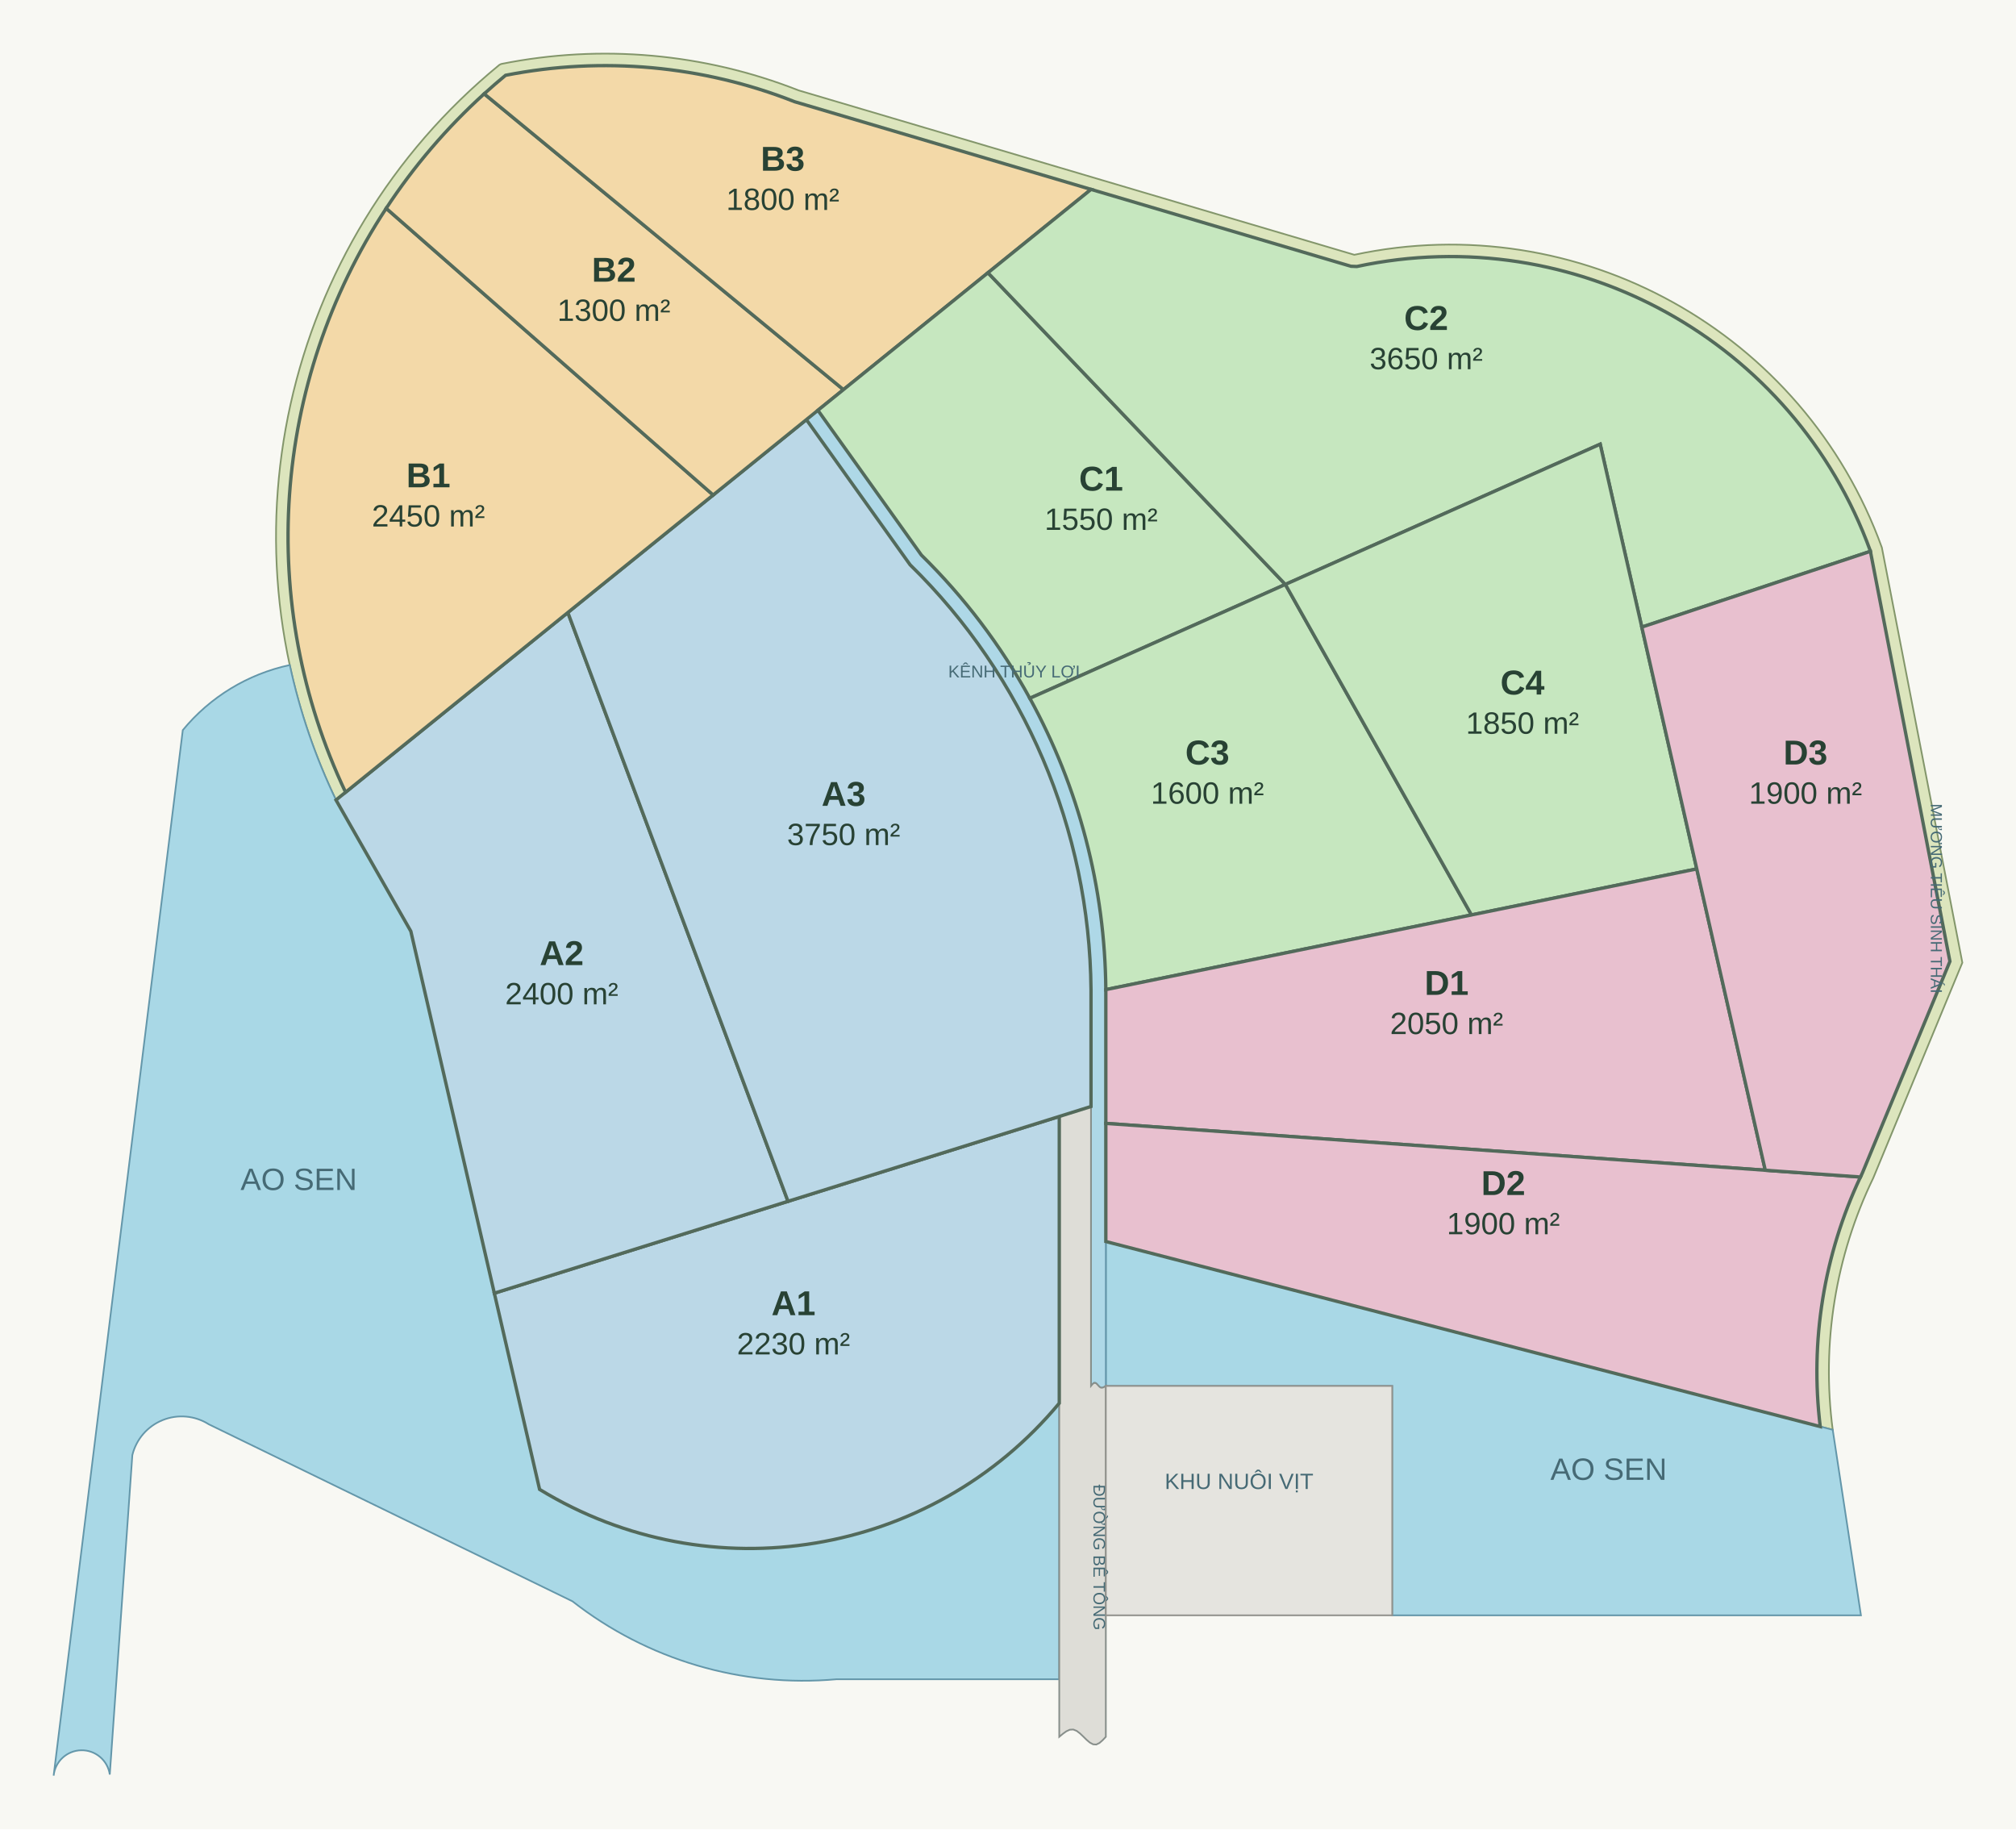
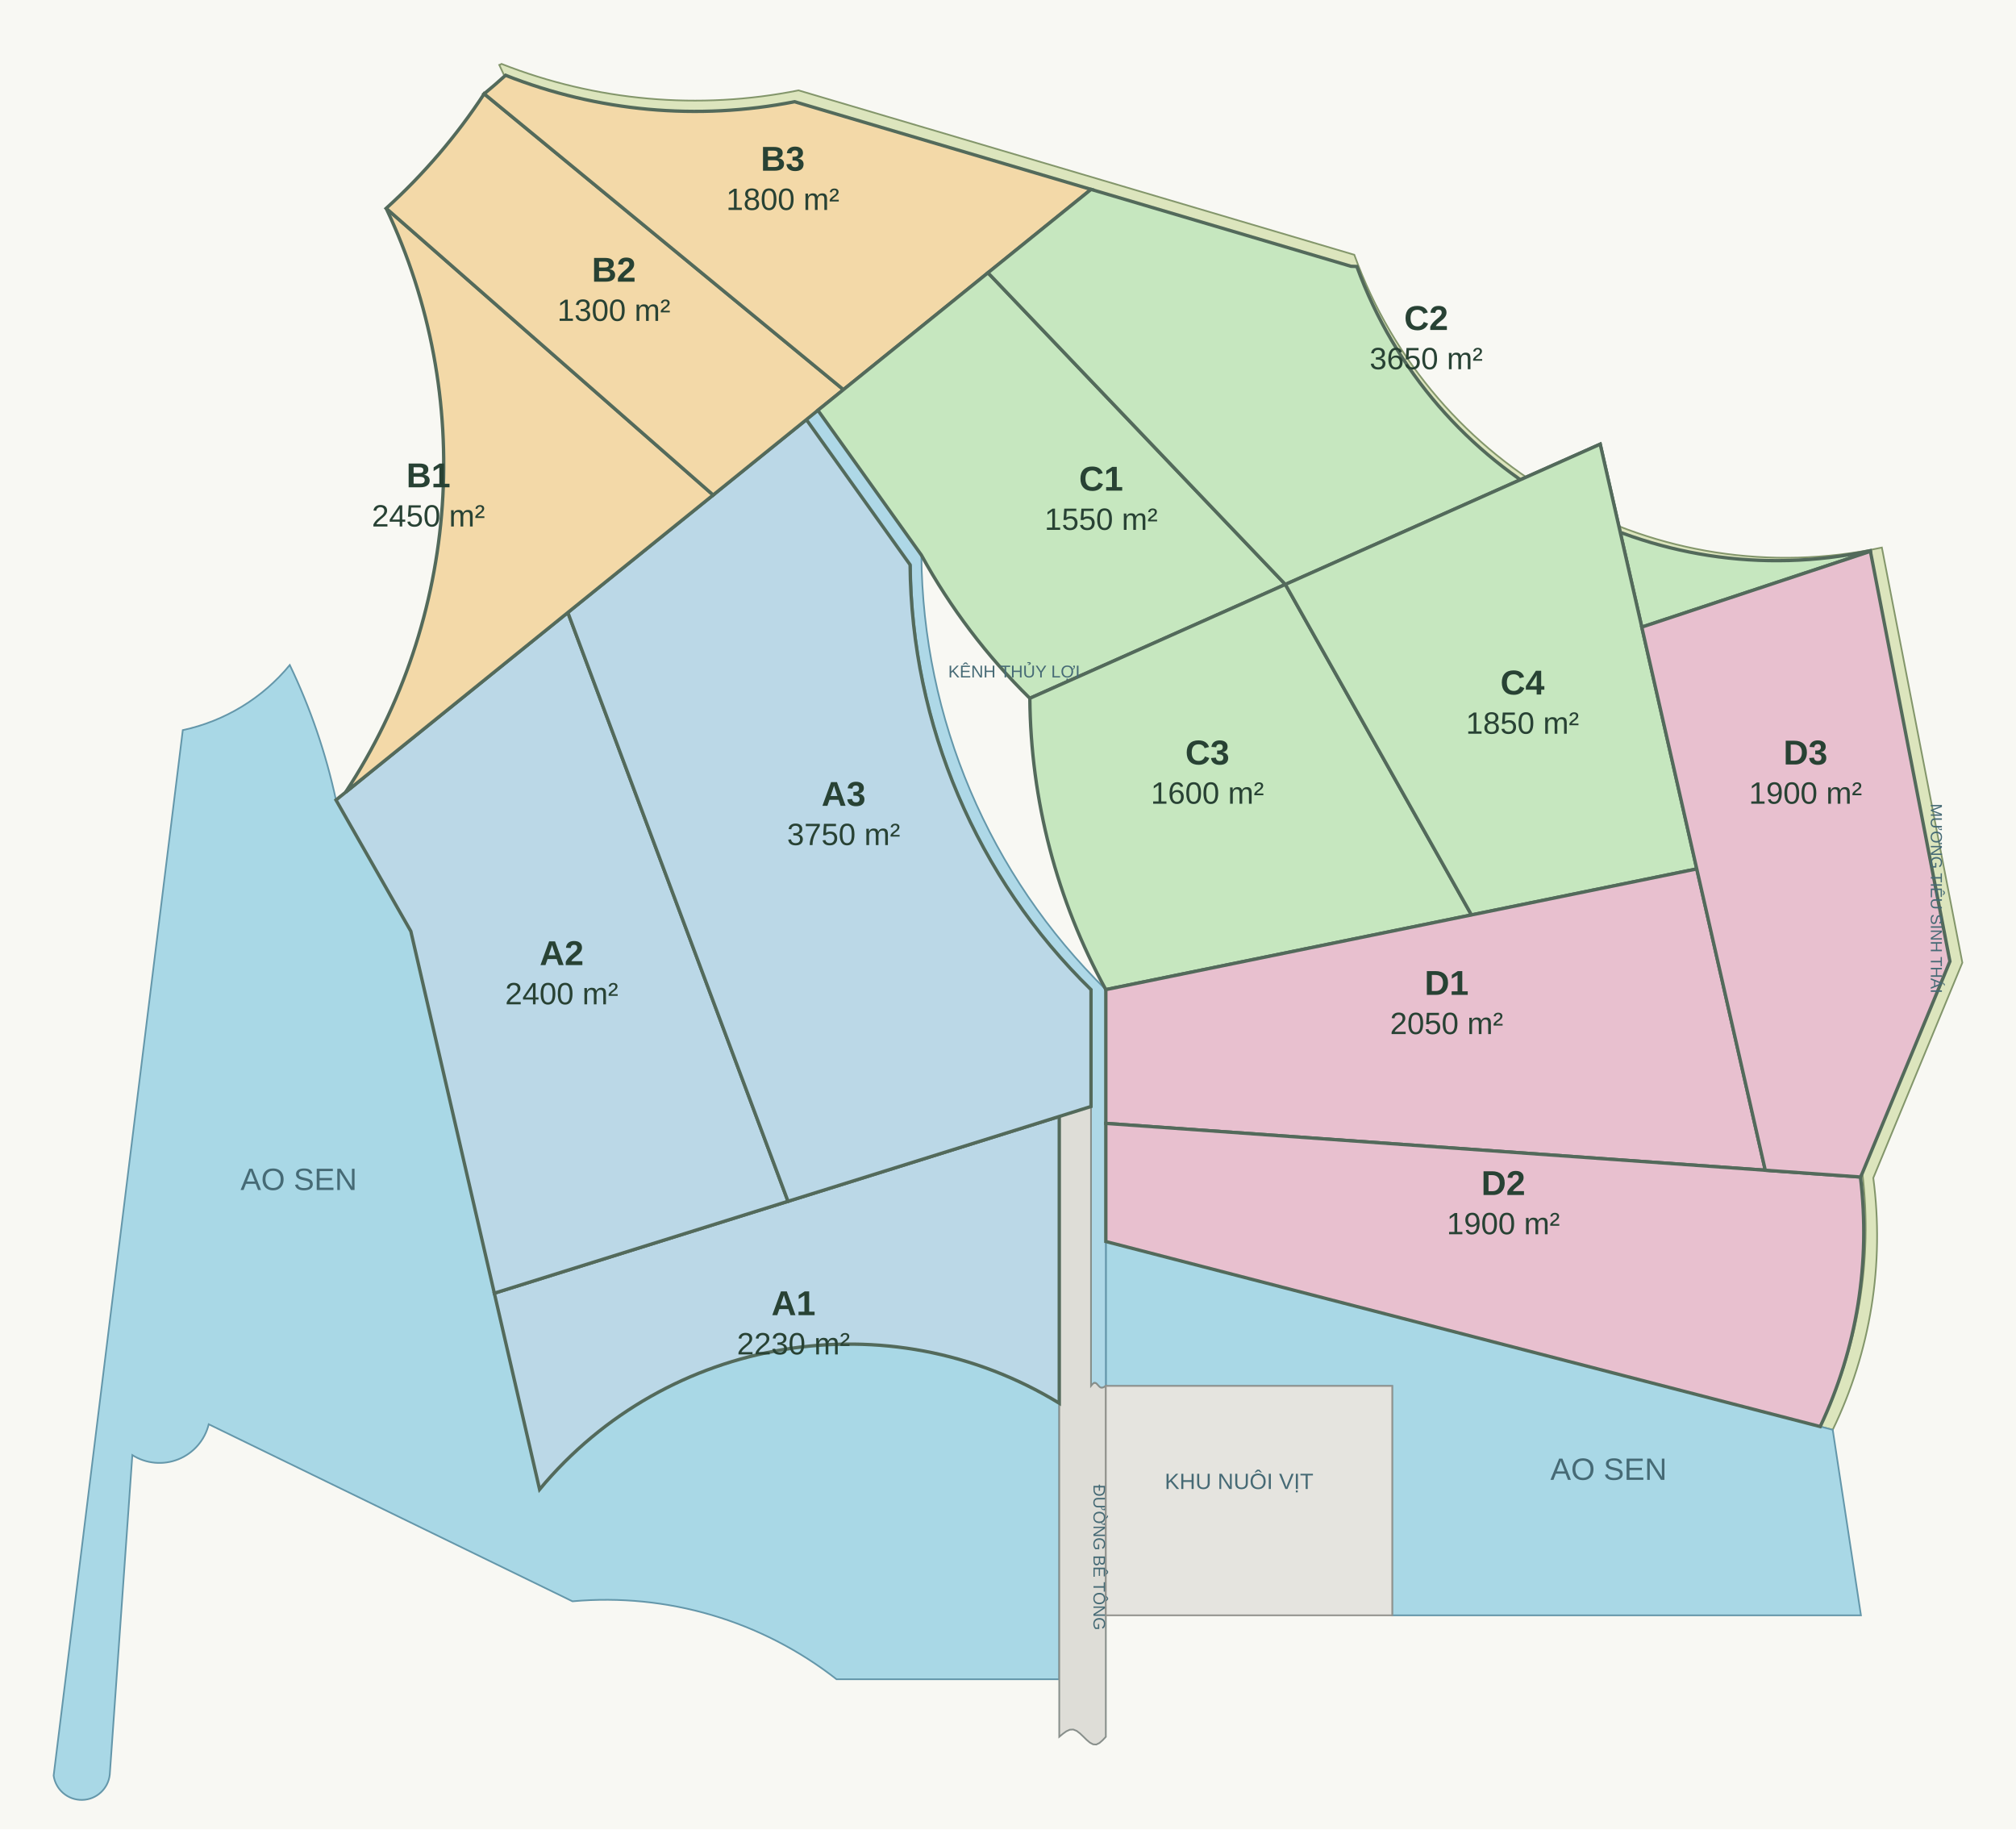
<svg xmlns="http://www.w3.org/2000/svg" viewBox="0 0 6014.14 5456.29" role="img" aria-label="Sơ đồ Trường Lệ 1 đúng đường bao DXF; 13 thửa, 2 ao sen, kênh và đường">
  <rect width="6014.14" height="5456.29" fill="#f8f8f3" />
-   <path d="M1444.4 279.8 L2516.2 1162.2 L3254.9 564.9 L3278.5 571.9 L4030.1 794.2 L4047.7 794.9 A1333.3 1333.3 0 0 1 5579.4 1642.7 L5817 2867.6 L5555.8 3498.8 A1361.9 1361.9 0 0 0 5430.1 4255.1 L5467.4 4264.7 A1326.1 1326.1 0 0 1 5588.4 3513.5 L5854.1 2871.4 L5614 1633.2 A1369.1 1369.1 0 0 0 4040.2 760 L3288.6 537.6 L2382.2 269.5 A1574.5 1574.5 0 0 0 1496.2 190.6 A26.4 26.4 0 0 0 1489.5 193.7 A1817.9 1817.9 0 0 0 1002.3 2386.2 L1030.9 2363.1 A1782.1 1782.1 0 0 1 1444.4 279.8 Z" fill="#dce5bd" stroke="#83966b" stroke-width="5" />
-   <path d="M3160 4185.4 A1201.7 1201.7 0 0 1 1609.7 4442.5 L1225.6 2777.7 L1002.3 2386.2 A1817.9 1817.9 0 0 1 864.5 1983.6 A567.2 567.2 0 0 0 545.3 2177.8 L160 5296.3 A84.4 84.4 0 0 1 327.5 5293 L394.8 4340.2 A151.4 151.4 0 0 1 622.7 4248.2 L1707.8 4776.3 A1116.4 1116.4 0 0 0 2495.5 5008.8 L3160 5008.8 L3160 4185.4 Z" fill="#a9d8e6" stroke="#6497aa" stroke-width="5" />
+   <path d="M1444.4 279.8 L2516.2 1162.2 L3254.9 564.9 L3278.5 571.9 L4030.1 794.2 L4047.7 794.9 A1333.3 1333.3 0 0 0 5579.4 1642.7 L5817 2867.6 L5555.8 3498.8 A1361.9 1361.9 0 0 1 5430.1 4255.1 L5467.4 4264.7 A1326.1 1326.1 0 0 0 5588.4 3513.5 L5854.1 2871.4 L5614 1633.2 A1369.1 1369.1 0 0 1 4040.2 760 L3288.6 537.6 L2382.2 269.5 A1574.5 1574.5 0 0 1 1496.2 190.6 A26.4 26.4 0 0 1 1489.5 193.7 A1817.9 1817.9 0 0 1 1002.3 2386.2 L1030.9 2363.1 A1782.1 1782.1 0 0 0 1444.4 279.8 Z" fill="#dce5bd" stroke="#83966b" stroke-width="5" />
+   <path d="M3160 4185.4 A1201.7 1201.7 0 0 0 1609.7 4442.5 L1225.6 2777.7 L1002.3 2386.2 A1817.9 1817.9 0 0 0 864.5 1983.6 A567.2 567.2 0 0 1 545.3 2177.8 L160 5296.3 A84.4 84.4 0 0 0 327.5 5293 L394.8 4340.2 A151.4 151.4 0 0 0 622.7 4248.2 L1707.8 4776.3 A1116.4 1116.4 0 0 1 2495.5 5008.8 L3160 5008.8 L3160 4185.4 Z" fill="#a9d8e6" stroke="#6497aa" stroke-width="5" />
  <path d="M5467.4 4264.7 L3298.9 3703.1 L3298.9 4133.9 L4153.3 4133.9 L4153.3 4818.1 L5551.6 4818.1 L5467.4 4264.7 Z" fill="#a9d8e6" stroke="#6497aa" stroke-width="5" />
-   <path d="M3254.7 4133.9 L3257.7 4130.3 L3260.7 4127.2 L3263.6 4125 L3266.5 4124.4 L3269.4 4125.6 L3272.2 4128.1 L3275.1 4131.3 L3278.1 4134.6 L3281.2 4137.4 L3284.4 4139.1 L3287.9 4139.3 L3291.5 4138.2 L3295.1 4136.3 L3298.9 4133.9 L3298.9 3703.1 L3298.9 2951.8 A1837.8 1837.8 0 0 0 2748.7 1655.7 L2440 1223.8 L2405.6 1251.6 L2712.8 1681.4 L2717.8 1687.2 A1793.7 1793.7 0 0 1 3254.7 2951.9 L3254.7 3703.1 L3254.7 4133.9 Z" fill="#aed8e7" stroke="#6497aa" stroke-width="5" />
+   <path d="M3254.7 4133.9 L3257.7 4130.3 L3260.7 4127.2 L3263.6 4125 L3266.5 4124.4 L3269.4 4125.6 L3272.2 4128.1 L3275.1 4131.3 L3278.1 4134.6 L3281.2 4137.4 L3284.4 4139.1 L3287.9 4139.3 L3291.5 4138.2 L3295.1 4136.3 L3298.9 4133.9 L3298.9 3703.1 L3298.9 2951.8 A1837.8 1837.8 0 0 1 2748.7 1655.7 L2440 1223.8 L2405.6 1251.6 L2712.8 1681.4 L2717.8 1687.2 A1793.7 1793.7 0 0 0 3254.7 2951.9 L3254.7 3703.1 L3254.7 4133.9 Z" fill="#aed8e7" stroke="#6497aa" stroke-width="5" />
  <path d="M3160 5180.5 L3170.6 5171.6 L3181 5164.1 L3191.4 5159.3 L3201.7 5158.7 L3211.9 5162.8 L3221.9 5170.4 L3231.8 5179.8 L3241.6 5189.5 L3251.3 5197.7 L3261 5202.9 L3270.5 5203.5 L3280 5198.8 L3289.5 5190.5 L3298.9 5180.5 L3298.9 4818.1 L3298.9 4133.9 L3295.1 4136.3 L3291.5 4138.2 L3287.9 4139.3 L3284.4 4139.1 L3281.2 4137.4 L3278.1 4134.6 L3275.1 4131.3 L3272.2 4128.1 L3269.4 4125.6 L3263.6 4125 L3260.7 4127.2 L3257.7 4130.3 L3254.7 4133.9 L3254.7 3703.1 L3254.7 3300.4 L3160 3330.1 L3160 3373.9 L3160 4185.4 L3160 5008.8 L3160 5180.5 Z" fill="#deddd7" stroke="#888f8b" stroke-width="5" />
  <path d="M4153.3 4133.9 L3298.9 4133.9 L3298.9 4818.1 L4153.3 4818.1 L4153.3 4133.9 Z" fill="#e5e4df" stroke="#93938e" stroke-width="5" />
-   <path d="M3160 3373.9 L3160 3330.1 L1474.7 3857.3 L1609.7 4442.5 A1201.7 1201.7 0 0 0 3160 4185.4 L3160 3373.9 Z" fill="#bbd8e7" stroke="#536a5b" stroke-width="10" />
+   <path d="M3160 3373.9 L3160 3330.1 L1474.7 3857.3 L1609.7 4442.5 A1201.7 1201.7 0 0 1 3160 4185.4 L3160 3373.9 Z" fill="#bbd8e7" stroke="#536a5b" stroke-width="10" />
  <path d="M1694 1826.9 L1002.3 2386.2 L1225.6 2777.7 L1474.7 3857.3 L2350.8 3583.2 L1694 1826.9 Z" fill="#bbd8e7" stroke="#536a5b" stroke-width="10" />
-   <path d="M2715 1684.6 L2405.6 1251.6 L1694 1826.9 L2350.8 3583.2 L3160 3330.1 L3254.7 3300.4 L3254.7 2951.9 A1793.7 1793.7 0 0 0 2715 1684.6 Z" fill="#bbd8e7" stroke="#536a5b" stroke-width="10" />
-   <path d="M2127.5 1476.5 L1152.1 621.4 A1782.1 1782.1 0 0 0 1030.9 2363.1 L2127.5 1476.5 Z" fill="#f3d9a8" stroke="#536a5b" stroke-width="10" />
-   <path d="M1444.4 279.8 A1782.1 1782.1 0 0 0 1152.1 621.4 L2127.5 1476.5 L2516.2 1162.2 L1444.4 279.8 Z" fill="#f3d9a8" stroke="#536a5b" stroke-width="10" />
-   <path d="M3254.9 564.9 L2370.5 303.4 A1538.8 1538.8 0 0 0 1508.2 224.6 A1782.1 1782.1 0 0 0 1444.4 279.8 L2516.2 1162.2 L3254.9 564.9 Z" fill="#f3d9a8" stroke="#536a5b" stroke-width="10" />
-   <path d="M2947.3 813.6 L2440 1223.8 L2748.7 1655.7 A1837.8 1837.8 0 0 1 3072.2 2082.8 L3834.5 1743.2 L2947.3 813.6 Z" fill="#c6e7bf" stroke="#536a5b" stroke-width="10" />
-   <path d="M4047.7 794.9 L4030.1 794.2 L3278.5 571.9 L3254.9 564.9 L2947.3 813.6 L3834.5 1743.2 L4773.7 1324.9 L4897.8 1870.5 L5579.8 1644.5 L5579.4 1642.7 A1333.3 1333.3 0 0 0 4047.7 794.9 Z" fill="#c6e7bf" stroke="#536a5b" stroke-width="10" />
-   <path d="M3834.5 1743.2 L3072.2 2082.8 A1837.8 1837.8 0 0 1 3298.9 2951.8 L4389.7 2729 L3834.5 1743.2 Z" fill="#c6e7bf" stroke="#536a5b" stroke-width="10" />
+   <path d="M2715 1684.6 L2405.6 1251.6 L1694 1826.9 L2350.8 3583.2 L3160 3330.1 L3254.7 3300.4 L3254.7 2951.9 A1793.7 1793.7 0 0 1 2715 1684.6 Z" fill="#bbd8e7" stroke="#536a5b" stroke-width="10" />
+   <path d="M2127.5 1476.5 L1152.1 621.4 A1782.1 1782.1 0 0 1 1030.9 2363.1 L2127.5 1476.5 Z" fill="#f3d9a8" stroke="#536a5b" stroke-width="10" />
+   <path d="M1444.4 279.8 A1782.1 1782.1 0 0 1 1152.1 621.4 L2127.5 1476.5 L2516.2 1162.2 L1444.4 279.8 Z" fill="#f3d9a8" stroke="#536a5b" stroke-width="10" />
+   <path d="M3254.9 564.9 L2370.5 303.4 A1538.8 1538.8 0 0 1 1508.2 224.6 A1782.1 1782.1 0 0 1 1444.4 279.8 L2516.2 1162.2 L3254.9 564.9 Z" fill="#f3d9a8" stroke="#536a5b" stroke-width="10" />
+   <path d="M2947.3 813.6 L2440 1223.8 L2748.7 1655.7 A1837.8 1837.8 0 0 0 3072.2 2082.8 L3834.5 1743.2 L2947.3 813.6 Z" fill="#c6e7bf" stroke="#536a5b" stroke-width="10" />
+   <path d="M4047.7 794.9 L4030.1 794.2 L3278.5 571.9 L3254.9 564.9 L2947.3 813.6 L3834.5 1743.2 L4773.7 1324.9 L4897.8 1870.5 L5579.8 1644.5 L5579.4 1642.7 A1333.3 1333.3 0 0 1 4047.7 794.9 Z" fill="#c6e7bf" stroke="#536a5b" stroke-width="10" />
+   <path d="M3834.5 1743.2 L3072.2 2082.8 A1837.8 1837.8 0 0 0 3298.9 2951.8 L4389.7 2729 L3834.5 1743.2 Z" fill="#c6e7bf" stroke="#536a5b" stroke-width="10" />
  <path d="M4773.7 1324.9 L3834.5 1743.2 L4389.7 2729 L5061.8 2591.7 L4773.7 1324.9 Z" fill="#c6e7bf" stroke="#536a5b" stroke-width="10" />
  <path d="M5061.8 2591.7 L3298.9 2951.8 L3298.9 3350.8 L5266.2 3490.6 L5061.8 2591.7 Z" fill="#e8c0cf" stroke="#536a5b" stroke-width="10" />
-   <path d="M5550.1 3510.7 L3298.9 3350.8 L3298.9 3703.1 L5430.1 4255.1 A1361.9 1361.9 0 0 1 5550.1 3510.7 Z" fill="#e8c0cf" stroke="#536a5b" stroke-width="10" />
-   <path d="M5579.8 1644.5 L4897.8 1870.5 L5266.2 3490.6 L5550.1 3510.7 A1361.9 1361.9 0 0 1 5555.8 3498.8 L5817 2867.6 L5579.8 1644.5 Z" fill="#e8c0cf" stroke="#536a5b" stroke-width="10" />
+   <path d="M5550.1 3510.7 L3298.9 3350.8 L3298.9 3703.1 L5430.1 4255.1 A1361.9 1361.9 0 0 0 5550.1 3510.7 Z" fill="#e8c0cf" stroke="#536a5b" stroke-width="10" />
+   <path d="M5579.8 1644.5 L4897.8 1870.5 L5266.2 3490.6 L5550.1 3510.7 A1361.9 1361.9 0 0 0 5555.8 3498.8 L5817 2867.6 L5579.8 1644.5 Z" fill="#e8c0cf" stroke="#536a5b" stroke-width="10" />
  <text x="2367.13" y="3922.84" text-anchor="middle" font-family="Arial,sans-serif" font-weight="700" font-size="103" fill="#284234">A1</text>
  <text x="2367.13" y="4039.84" text-anchor="middle" font-family="Arial,sans-serif" font-size="92" fill="#284234">2230 m²</text>
  <text x="1675.62" y="2878.68" text-anchor="middle" font-family="Arial,sans-serif" font-weight="700" font-size="103" fill="#284234">A2</text>
  <text x="1675.62" y="2995.68" text-anchor="middle" font-family="Arial,sans-serif" font-size="92" fill="#284234">2400 m²</text>
  <text x="2516.71" y="2403.65" text-anchor="middle" font-family="Arial,sans-serif" font-weight="700" font-size="103" fill="#284234">A3</text>
  <text x="2516.71" y="2520.65" text-anchor="middle" font-family="Arial,sans-serif" font-size="92" fill="#284234">3750 m²</text>
  <text x="1278" y="1453.44" text-anchor="middle" font-family="Arial,sans-serif" font-weight="700" font-size="103" fill="#284234">B1</text>
  <text x="1278" y="1570.44" text-anchor="middle" font-family="Arial,sans-serif" font-size="92" fill="#284234">2450 m²</text>
  <text x="1831.21" y="840.16" text-anchor="middle" font-family="Arial,sans-serif" font-weight="700" font-size="103" fill="#284234">B2</text>
  <text x="1831.21" y="957.16" text-anchor="middle" font-family="Arial,sans-serif" font-size="92" fill="#284234">1300 m²</text>
  <text x="2335.13" y="509.19" text-anchor="middle" font-family="Arial,sans-serif" font-weight="700" font-size="103" fill="#284234">B3</text>
  <text x="2335.13" y="626.19" text-anchor="middle" font-family="Arial,sans-serif" font-size="92" fill="#284234">1800 m²</text>
  <text x="3284.8" y="1463.45" text-anchor="middle" font-family="Arial,sans-serif" font-weight="700" font-size="103" fill="#284234">C1</text>
  <text x="3284.8" y="1580.45" text-anchor="middle" font-family="Arial,sans-serif" font-size="92" fill="#284234">1550 m²</text>
  <text x="4254.63" y="984.31" text-anchor="middle" font-family="Arial,sans-serif" font-weight="700" font-size="103" fill="#284234">C2</text>
  <text x="4254.63" y="1101.31" text-anchor="middle" font-family="Arial,sans-serif" font-size="92" fill="#284234">3650 m²</text>
  <text x="3601.84" y="2280.27" text-anchor="middle" font-family="Arial,sans-serif" font-weight="700" font-size="103" fill="#284234">C3</text>
  <text x="3601.84" y="2397.27" text-anchor="middle" font-family="Arial,sans-serif" font-size="92" fill="#284234">1600 m²</text>
  <text x="4541.85" y="2071.53" text-anchor="middle" font-family="Arial,sans-serif" font-weight="700" font-size="103" fill="#284234">C4</text>
  <text x="4541.85" y="2188.53" text-anchor="middle" font-family="Arial,sans-serif" font-size="92" fill="#284234">1850 m²</text>
  <text x="4315.55" y="2967.39" text-anchor="middle" font-family="Arial,sans-serif" font-weight="700" font-size="103" fill="#284234">D1</text>
  <text x="4315.55" y="3084.39" text-anchor="middle" font-family="Arial,sans-serif" font-size="92" fill="#284234">2050 m²</text>
  <text x="4484.64" y="3564.44" text-anchor="middle" font-family="Arial,sans-serif" font-weight="700" font-size="103" fill="#284234">D2</text>
  <text x="4484.64" y="3681.44" text-anchor="middle" font-family="Arial,sans-serif" font-size="92" fill="#284234">1900 m²</text>
  <text x="5386.13" y="2280.27" text-anchor="middle" font-family="Arial,sans-serif" font-weight="700" font-size="103" fill="#284234">D3</text>
  <text x="5386.13" y="2397.27" text-anchor="middle" font-family="Arial,sans-serif" font-size="92" fill="#284234">1900 m²</text>
  <text x="891.34" y="3549.49" text-anchor="middle" font-family="Arial,sans-serif" font-size="92" fill="#466a75">AO SEN</text>
  <text x="4799.01" y="4414.01" text-anchor="middle" font-family="Arial,sans-serif" font-size="92" fill="#466a75">AO SEN</text>
  <text x="3696.45" y="4441.28" text-anchor="middle" font-family="Arial,sans-serif" font-size="66" fill="#466a75">KHU NUÔI VỊT</text>
  <text x="3262.02" y="4645.23" text-anchor="middle" font-family="Arial,sans-serif" font-size="50" fill="#466a75" transform="rotate(90 3262.02 4645.23)">ĐƯỜNG BÊ TÔNG</text>
  <text x="3025.36" y="2020.6" text-anchor="middle" font-family="Arial,sans-serif" font-size="51" fill="#466a75">KÊNH THỦY LỢI</text>
  <text x="5760" y="2680" text-anchor="middle" font-family="Arial,sans-serif" font-size="48" fill="#466a75" transform="rotate(90 5760 2680)">MƯƠNG TIÊU SINH THÁI</text>
</svg>
